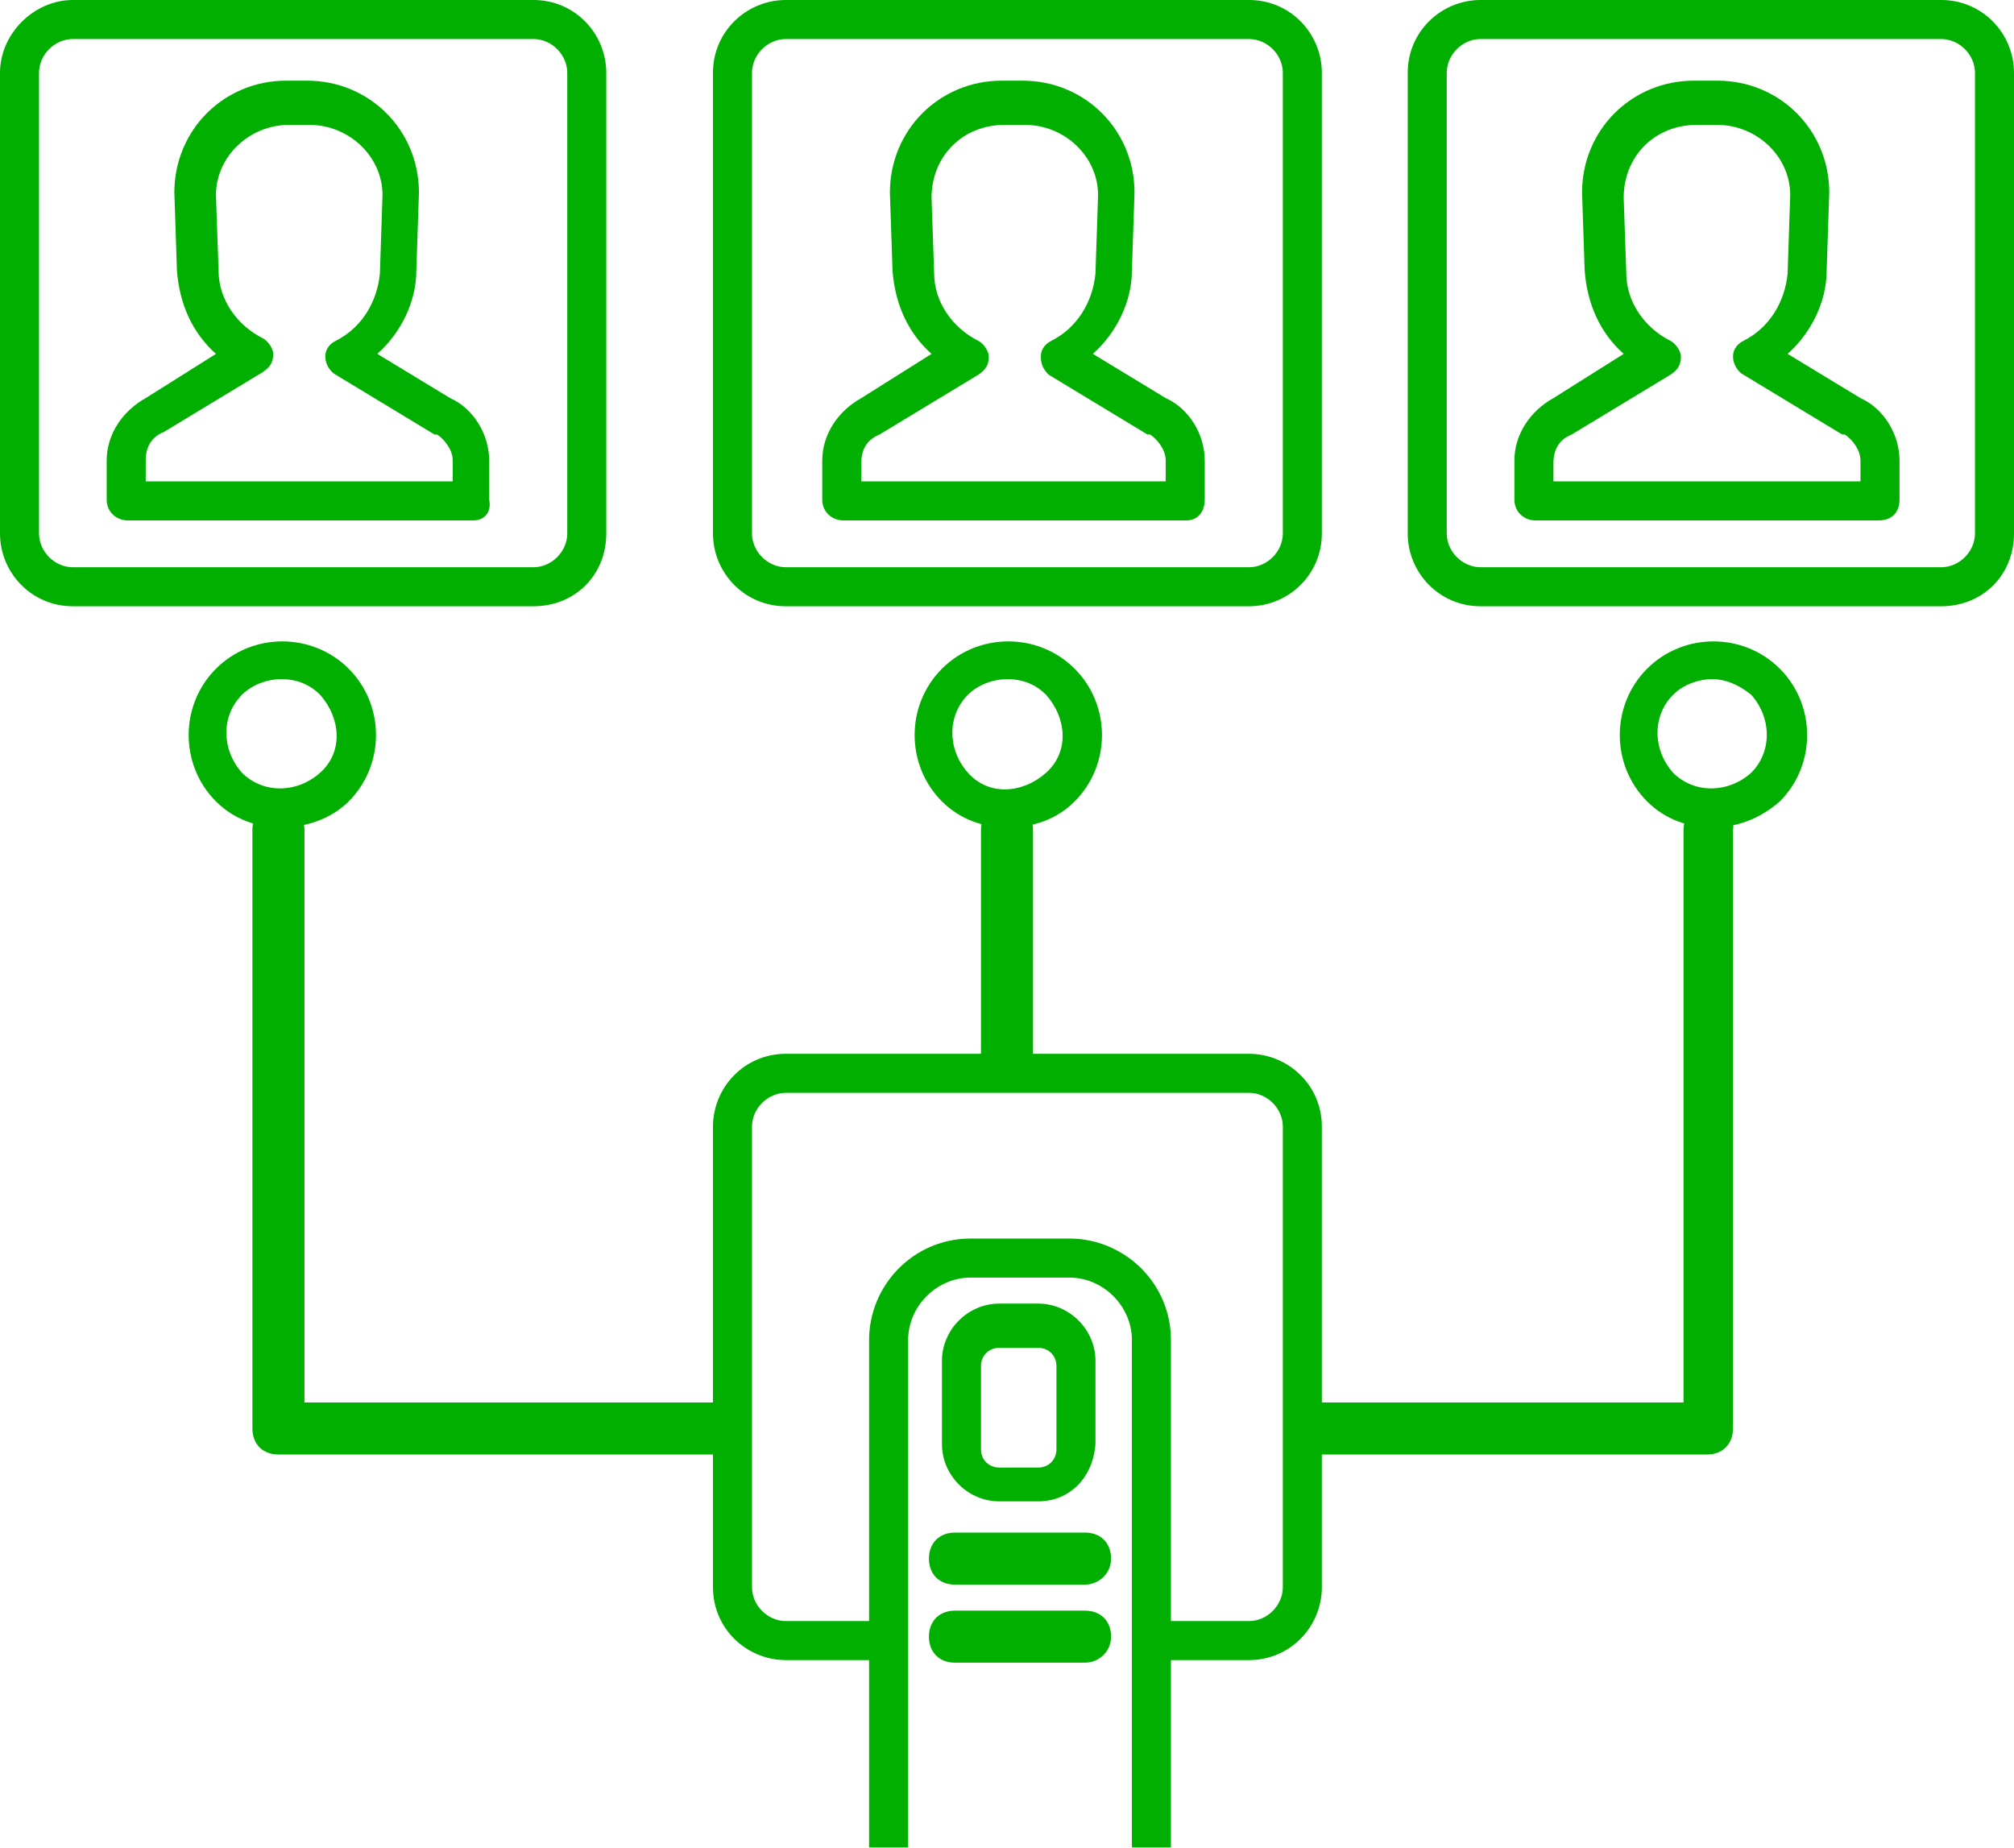
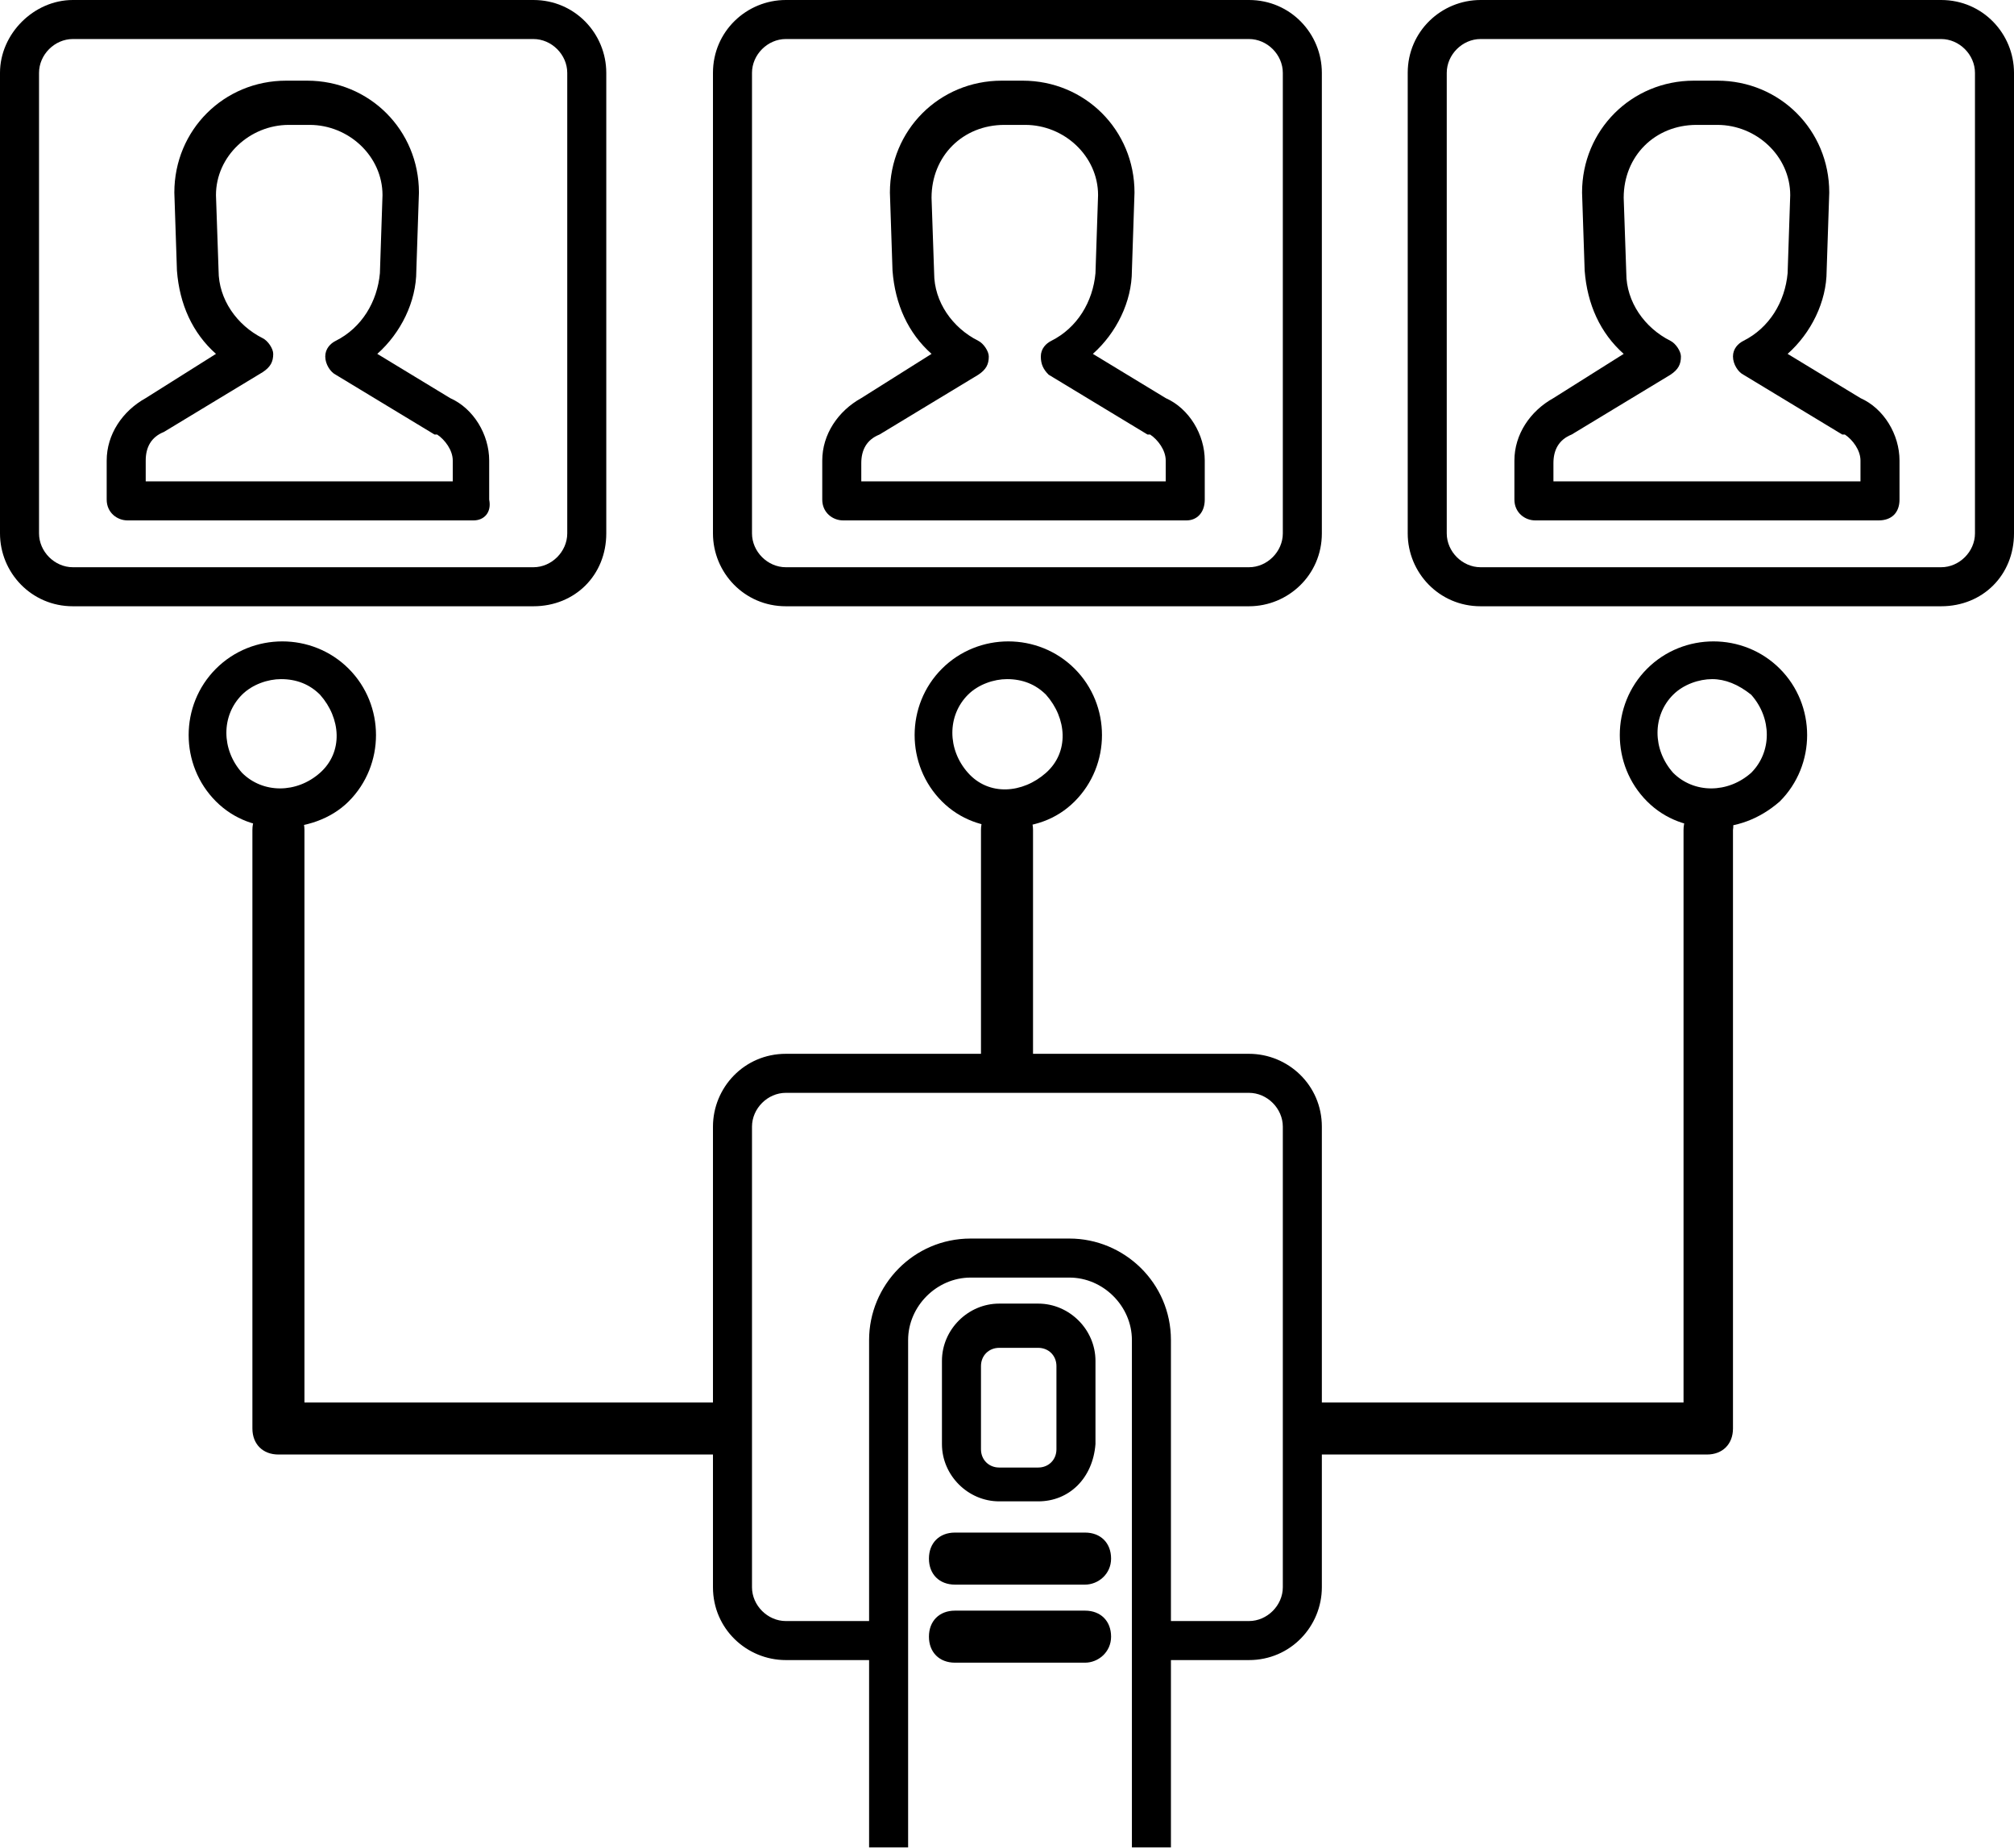
- <svg xmlns="http://www.w3.org/2000/svg" version="1.1" id="Layer_1" x="0px" y="0px" viewBox="0 0 77.4 71" enable-background="new 0 0 77.4 71" xml:space="preserve">
-   <path fill="#00AF00" d="M18.2,20H4.9c-0.4,0-0.8-0.3-0.8-0.8v-1.5c0-1,0.6-1.9,1.5-2.4l2.7-1.7c-0.9-0.8-1.4-1.9-1.5-3.2l-0.1-3  c0-2.4,1.9-4.3,4.3-4.3h0.8c2.4,0,4.3,1.9,4.3,4.3l-0.1,3c0,1.2-0.6,2.4-1.5,3.2l2.8,1.7c0.9,0.4,1.5,1.4,1.5,2.4v1.5  C18.9,19.7,18.6,20,18.2,20z M5.7,18.5h11.7v-0.8c0-0.4-0.3-0.8-0.6-1c0,0,0,0-0.1,0l-3.8-2.3c-0.2-0.1-0.4-0.4-0.4-0.7  s0.2-0.5,0.4-0.6c1-0.5,1.6-1.5,1.7-2.6l0.1-3c0-1.5-1.3-2.7-2.8-2.7h-0.8C9.6,4.8,8.3,6,8.3,7.5l0.1,2.9c0,1.1,0.7,2.1,1.7,2.6  c0.2,0.1,0.4,0.4,0.4,0.6c0,0.3-0.1,0.5-0.4,0.7l-3.8,2.3c-0.5,0.2-0.7,0.6-0.7,1.1V18.5z" />
-   <path fill="#00AF00" d="M20.5,23.3H2.8c-1.6,0-2.8-1.3-2.8-2.8V2.8C0,1.3,1.3,0,2.8,0h17.7c1.6,0,2.8,1.3,2.8,2.8v17.7  C23.3,22.1,22.1,23.3,20.5,23.3z M2.8,1.5c-0.7,0-1.3,0.6-1.3,1.3v17.7c0,0.7,0.6,1.3,1.3,1.3h17.7c0.7,0,1.3-0.6,1.3-1.3V2.8  c0-0.7-0.6-1.3-1.3-1.3H2.8z" />
-   <path fill="#00AF00" d="M45.6,20H32.4c-0.4,0-0.8-0.3-0.8-0.8v-1.5c0-1,0.6-1.9,1.5-2.4l2.7-1.7c-0.9-0.8-1.4-1.9-1.5-3.2l-0.1-3  c0-2.4,1.9-4.3,4.3-4.3h0.8c2.4,0,4.3,1.9,4.3,4.3l-0.1,3c0,1.2-0.6,2.4-1.5,3.2l2.8,1.7c0.9,0.4,1.5,1.4,1.5,2.4v1.5  C46.3,19.7,46,20,45.6,20z M33.1,18.5h11.7v-0.8c0-0.4-0.3-0.8-0.6-1c0,0,0,0-0.1,0l-3.8-2.3C40.1,14.2,40,14,40,13.7  s0.2-0.5,0.4-0.6c1-0.5,1.6-1.5,1.7-2.6l0.1-3c0-1.5-1.3-2.7-2.8-2.7h-0.8c-1.6,0-2.8,1.2-2.8,2.8l0.1,2.9c0,1.1,0.7,2.1,1.7,2.6  c0.2,0.1,0.4,0.4,0.4,0.6c0,0.3-0.1,0.5-0.4,0.7l-3.8,2.3c-0.5,0.2-0.7,0.6-0.7,1.1V18.5z" />
-   <path fill="#00AF00" d="M48,23.3H30.2c-1.6,0-2.8-1.3-2.8-2.8V2.8c0-1.6,1.3-2.8,2.8-2.8H48c1.6,0,2.8,1.3,2.8,2.8v17.7  C50.8,22.1,49.5,23.3,48,23.3z M30.2,1.5c-0.7,0-1.3,0.6-1.3,1.3v17.7c0,0.7,0.6,1.3,1.3,1.3H48c0.7,0,1.3-0.6,1.3-1.3V2.8  c0-0.7-0.6-1.3-1.3-1.3H30.2z" />
-   <path fill="#00AF00" d="M48,40.5H30.2c-1.6,0-2.8,1.3-2.8,2.8V61c0,1.6,1.3,2.8,2.8,2.8h3.5c0-0.5,0.1-1,0.3-1.5h-3.8  c-0.7,0-1.3-0.6-1.3-1.3V43.3c0-0.7,0.6-1.3,1.3-1.3H48c0.7,0,1.3,0.6,1.3,1.3V61c0,0.7-0.6,1.3-1.3,1.3h-3.8c0.3,0.5,0.5,1,0.6,1.5  H48c1.6,0,2.8-1.3,2.8-2.8V43.3C50.8,41.7,49.5,40.5,48,40.5z" />
-   <path fill="#00AF00" d="M72.2,20H59c-0.4,0-0.8-0.3-0.8-0.8v-1.5c0-1,0.6-1.9,1.5-2.4l2.7-1.7c-0.9-0.8-1.4-1.9-1.5-3.2l-0.1-3  c0-2.4,1.9-4.3,4.3-4.3H66c2.4,0,4.3,1.9,4.3,4.3l-0.1,3c0,1.2-0.6,2.4-1.5,3.2l2.8,1.7c0.9,0.4,1.5,1.4,1.5,2.4v1.5  C73,19.7,72.7,20,72.2,20z M59.8,18.5h11.7v-0.8c0-0.4-0.3-0.8-0.6-1c0,0,0,0-0.1,0L67,14.4c-0.2-0.1-0.4-0.4-0.4-0.7  c0-0.3,0.2-0.5,0.4-0.6c1-0.5,1.6-1.5,1.7-2.6l0.1-3c0-1.5-1.3-2.7-2.8-2.7h-0.8c-1.6,0-2.8,1.2-2.8,2.8l0.1,2.9  c0,1.1,0.7,2.1,1.7,2.6c0.2,0.1,0.4,0.4,0.4,0.6c0,0.3-0.1,0.5-0.4,0.7l-3.8,2.3c-0.5,0.2-0.7,0.6-0.7,1.1V18.5z" />
-   <path fill="#00AF00" d="M74.6,23.3H56.9c-1.6,0-2.8-1.3-2.8-2.8V2.8c0-1.6,1.3-2.8,2.8-2.8h17.7c1.6,0,2.8,1.3,2.8,2.8v17.7  C77.4,22.1,76.2,23.3,74.6,23.3z M56.9,1.5c-0.7,0-1.3,0.6-1.3,1.3v17.7c0,0.7,0.6,1.3,1.3,1.3h17.7c0.7,0,1.3-0.6,1.3-1.3V2.8  c0-0.7-0.6-1.3-1.3-1.3H56.9z" />
-   <path fill="#00AF00" d="M10.8,31.8c-0.9,0-1.8-0.3-2.5-1c-1.4-1.4-1.4-3.7,0-5.1c1.4-1.4,3.7-1.4,5.1,0c1.4,1.4,1.4,3.7,0,5.1  C12.7,31.5,11.7,31.8,10.8,31.8z M10.8,26.1c-0.5,0-1.1,0.2-1.5,0.6c-0.8,0.8-0.8,2.1,0,3c0.8,0.8,2.1,0.8,3,0s0.8-2.1,0-3  C11.9,26.3,11.4,26.1,10.8,26.1z" />
-   <path fill="#00AF00" d="M38.7,31.8c-0.9,0-1.8-0.3-2.5-1c-1.4-1.4-1.4-3.7,0-5.1c1.4-1.4,3.7-1.4,5.1,0s1.4,3.7,0,5.1l0,0  C40.6,31.5,39.7,31.8,38.7,31.8z M38.7,26.1c-0.5,0-1.1,0.2-1.5,0.6c-0.8,0.8-0.8,2.1,0,3s2.1,0.8,3,0s0.8-2.1,0-3  C39.8,26.3,39.3,26.1,38.7,26.1z M40.7,30.2L40.7,30.2L40.7,30.2z" />
-   <path fill="#00AF00" d="M65.8,31.8c-0.9,0-1.8-0.3-2.5-1c-1.4-1.4-1.4-3.7,0-5.1c1.4-1.4,3.7-1.4,5.1,0c1.4,1.4,1.4,3.7,0,5.1l0,0  C67.6,31.5,66.7,31.8,65.8,31.8z M65.8,26.1c-0.5,0-1.1,0.2-1.5,0.6c-0.8,0.8-0.8,2.1,0,3c0.8,0.8,2.1,0.8,3,0c0.8-0.8,0.8-2.1,0-3  C66.8,26.3,66.3,26.1,65.8,26.1z M67.8,30.2L67.8,30.2L67.8,30.2z" />
-   <path fill="#00AF00" d="M27.7,55.9h-17c-0.6,0-1-0.4-1-1v-23c0-0.6,0.4-1,1-1s1,0.4,1,1v22h16c0.6,0,1,0.4,1,1S28.2,55.9,27.7,55.9z  " />
-   <path fill="#00AF00" d="M65.7,30.9c-0.6,0-1,0.4-1,1v22H49.9c0,0.7-0.1,1.3-0.2,2h15.9c0.6,0,1-0.4,1-1v-23  C66.7,31.3,66.2,30.9,65.7,30.9z" />
-   <path fill="#00AF00" d="M38.2,41.1c0.5,0,1,0,1.5,0.1v-9.3c0-0.6-0.4-1-1-1s-1,0.4-1,1v9.3C37.9,41.1,38,41.1,38.2,41.1z" />
-   <path fill="#00AF00" d="M34.9,71V51.5c0-1.3,1.1-2.4,2.4-2.4h3.8c1.3,0,2.4,1.1,2.4,2.4V71h1.5V51.5c0-2.2-1.8-3.9-3.9-3.9h-3.8  c-2.2,0-3.9,1.8-3.9,3.9V71H34.9z" />
-   <path fill="#00AF00" d="M39.9,57.7h-1.5c-1.2,0-2.2-1-2.2-2.2v-3.2c0-1.2,1-2.2,2.2-2.2h1.5c1.2,0,2.2,1,2.2,2.2v3.2  C42,56.8,41.1,57.7,39.9,57.7z M38.4,51.8c-0.4,0-0.7,0.3-0.7,0.7v3.2c0,0.4,0.3,0.7,0.7,0.7h1.5c0.4,0,0.7-0.3,0.7-0.7v-3.2  c0-0.4-0.3-0.7-0.7-0.7H38.4z" />
-   <path fill="#00AF00" d="M41.7,60.9h-5c-0.6,0-1-0.4-1-1s0.4-1,1-1h5c0.6,0,1,0.4,1,1S42.2,60.9,41.7,60.9z" />
-   <path fill="#00AF00" d="M41.7,63.9h-5c-0.6,0-1-0.4-1-1s0.4-1,1-1h5c0.6,0,1,0.4,1,1S42.2,63.9,41.7,63.9z" />
+ <svg xmlns="http://www.w3.org/2000/svg" viewBox="0 0 77.4 71">
+   <path d="M18.2 20H4.9c-.4 0-.8-.3-.8-.8v-1.5c0-1 .6-1.9 1.5-2.4l2.7-1.7c-.9-.8-1.4-1.9-1.5-3.2l-.1-3C6.7 5 8.6 3.1 11 3.1h.8c2.4 0 4.3 1.9 4.3 4.3l-.1 3c0 1.2-.6 2.4-1.5 3.2l2.8 1.7c.9.4 1.5 1.4 1.5 2.4v1.5c.1.5-.2.8-.6.8zM5.7 18.5h11.7v-.8c0-.4-.3-.8-.6-1h-.1l-3.8-2.3c-.2-.1-.4-.4-.4-.7s.2-.5.4-.6c1-.5 1.6-1.5 1.7-2.6l.1-3c0-1.5-1.3-2.7-2.8-2.7h-.8C9.6 4.8 8.3 6 8.3 7.5l.1 2.9c0 1.1.7 2.1 1.7 2.6.2.1.4.4.4.6 0 .3-.1.5-.4.7l-3.8 2.3c-.5.2-.7.6-.7 1.1v.8z" />
+   <path d="M20.5 23.3H2.8C1.2 23.3 0 22 0 20.5V2.8C0 1.3 1.3 0 2.8 0h17.7c1.6 0 2.8 1.3 2.8 2.8v17.7c0 1.6-1.2 2.8-2.8 2.8zM2.8 1.5c-.7 0-1.3.6-1.3 1.3v17.7c0 .7.6 1.3 1.3 1.3h17.7c.7 0 1.3-.6 1.3-1.3V2.8c0-.7-.6-1.3-1.3-1.3H2.8zM45.6 20H32.4c-.4 0-.8-.3-.8-.8v-1.5c0-1 .6-1.9 1.5-2.4l2.7-1.7c-.9-.8-1.4-1.9-1.5-3.2l-.1-3c0-2.4 1.9-4.3 4.3-4.3h.8c2.4 0 4.3 1.9 4.3 4.3l-.1 3c0 1.2-.6 2.4-1.5 3.2l2.8 1.7c.9.4 1.5 1.4 1.5 2.4v1.5c0 .5-.3.8-.7.8zm-12.5-1.5h11.7v-.8c0-.4-.3-.8-.6-1h-.1l-3.8-2.3c-.2-.2-.3-.4-.3-.7s.2-.5.4-.6c1-.5 1.6-1.5 1.7-2.6l.1-3c0-1.5-1.3-2.7-2.8-2.7h-.8c-1.6 0-2.8 1.2-2.8 2.8l.1 2.9c0 1.1.7 2.1 1.7 2.6.2.1.4.4.4.6 0 .3-.1.5-.4.7l-3.8 2.3c-.5.2-.7.6-.7 1.1v.7z" />
+   <path d="M48 23.3H30.2c-1.6 0-2.8-1.3-2.8-2.8V2.8c0-1.6 1.3-2.8 2.8-2.8H48c1.6 0 2.8 1.3 2.8 2.8v17.7c0 1.6-1.3 2.8-2.8 2.8zM30.2 1.5c-.7 0-1.3.6-1.3 1.3v17.7c0 .7.6 1.3 1.3 1.3H48c.7 0 1.3-.6 1.3-1.3V2.8c0-.7-.6-1.3-1.3-1.3H30.2zM48 40.5H30.2c-1.6 0-2.8 1.3-2.8 2.8V61c0 1.6 1.3 2.8 2.8 2.8h3.5c0-.5.1-1 .3-1.5h-3.8c-.7 0-1.3-.6-1.3-1.3V43.3c0-.7.6-1.3 1.3-1.3H48c.7 0 1.3.6 1.3 1.3V61c0 .7-.6 1.3-1.3 1.3h-3.8c.3.5.5 1 .6 1.5H48c1.6 0 2.8-1.3 2.8-2.8V43.3c0-1.6-1.3-2.8-2.8-2.8zM72.2 20H59c-.4 0-.8-.3-.8-.8v-1.5c0-1 .6-1.9 1.5-2.4l2.7-1.7c-.9-.8-1.4-1.9-1.5-3.2l-.1-3c0-2.4 1.9-4.3 4.3-4.3h.9c2.4 0 4.3 1.9 4.3 4.3l-.1 3c0 1.2-.6 2.4-1.5 3.2l2.8 1.7c.9.4 1.5 1.4 1.5 2.4v1.5c0 .5-.3.8-.8.8zm-12.4-1.5h11.7v-.8c0-.4-.3-.8-.6-1h-.1L67 14.4c-.2-.1-.4-.4-.4-.7 0-.3.2-.5.4-.6 1-.5 1.6-1.5 1.7-2.6l.1-3c0-1.5-1.3-2.7-2.8-2.7h-.8c-1.6 0-2.8 1.2-2.8 2.8l.1 2.9c0 1.1.7 2.1 1.7 2.6.2.1.4.4.4.6 0 .3-.1.5-.4.7l-3.8 2.3c-.5.2-.7.6-.7 1.1v.7z" />
+   <path d="M74.6 23.3H56.9c-1.6 0-2.8-1.3-2.8-2.8V2.8c0-1.6 1.3-2.8 2.8-2.8h17.7c1.6 0 2.8 1.3 2.8 2.8v17.7c0 1.6-1.2 2.8-2.8 2.8zM56.9 1.5c-.7 0-1.3.6-1.3 1.3v17.7c0 .7.6 1.3 1.3 1.3h17.7c.7 0 1.3-.6 1.3-1.3V2.8c0-.7-.6-1.3-1.3-1.3H56.9zM10.8 31.8c-.9 0-1.8-.3-2.5-1-1.4-1.4-1.4-3.7 0-5.1 1.4-1.4 3.7-1.4 5.1 0 1.4 1.4 1.4 3.7 0 5.1-.7.7-1.7 1-2.6 1zm0-5.7c-.5 0-1.1.2-1.5.6-.8.8-.8 2.1 0 3 .8.8 2.1.8 3 0s.8-2.1 0-3c-.4-.4-.9-.6-1.5-.6zM38.7 31.8c-.9 0-1.8-.3-2.5-1-1.4-1.4-1.4-3.7 0-5.1 1.4-1.4 3.7-1.4 5.1 0s1.4 3.7 0 5.1c-.7.7-1.6 1-2.6 1zm0-5.7c-.5 0-1.1.2-1.5.6-.8.8-.8 2.1 0 3s2.1.8 3 0 .8-2.1 0-3c-.4-.4-.9-.6-1.5-.6zm2 4.1zM65.8 31.8c-.9 0-1.8-.3-2.5-1-1.4-1.4-1.4-3.7 0-5.1 1.4-1.4 3.7-1.4 5.1 0 1.4 1.4 1.4 3.7 0 5.1-.8.7-1.7 1-2.6 1zm0-5.7c-.5 0-1.1.2-1.5.6-.8.8-.8 2.1 0 3 .8.8 2.1.8 3 0 .8-.8.8-2.1 0-3-.5-.4-1-.6-1.5-.6zm2 4.1z" />
+   <path d="M27.7 55.9h-17c-.6 0-1-.4-1-1v-23c0-.6.4-1 1-1s1 .4 1 1v22h16c.6 0 1 .4 1 1s-.5 1-1 1zM65.7 30.9c-.6 0-1 .4-1 1v22H49.9c0 .7-.1 1.3-.2 2h15.9c.6 0 1-.4 1-1v-23c.1-.6-.4-1-.9-1zM38.2 41.1c.5 0 1 0 1.5.1v-9.3c0-.6-.4-1-1-1s-1 .4-1 1v9.3c.2-.1.3-.1.5-.1zM34.9 71V51.5c0-1.3 1.1-2.4 2.4-2.4h3.8c1.3 0 2.4 1.1 2.4 2.4V71H45V51.5c0-2.2-1.8-3.9-3.9-3.9h-3.8c-2.2 0-3.9 1.8-3.9 3.9V71h1.5z" />
+   <path d="M39.9 57.7h-1.5c-1.2 0-2.2-1-2.2-2.2v-3.2c0-1.2 1-2.2 2.2-2.2h1.5c1.2 0 2.2 1 2.2 2.2v3.2c-.1 1.3-1 2.2-2.2 2.2zm-1.5-5.9c-.4 0-.7.3-.7.7v3.2c0 .4.3.7.7.7h1.5c.4 0 .7-.3.7-.7v-3.2c0-.4-.3-.7-.7-.7h-1.5zM41.7 60.9h-5c-.6 0-1-.4-1-1s.4-1 1-1h5c.6 0 1 .4 1 1s-.5 1-1 1zM41.7 63.9h-5c-.6 0-1-.4-1-1s.4-1 1-1h5c.6 0 1 .4 1 1s-.5 1-1 1z" />
</svg>
